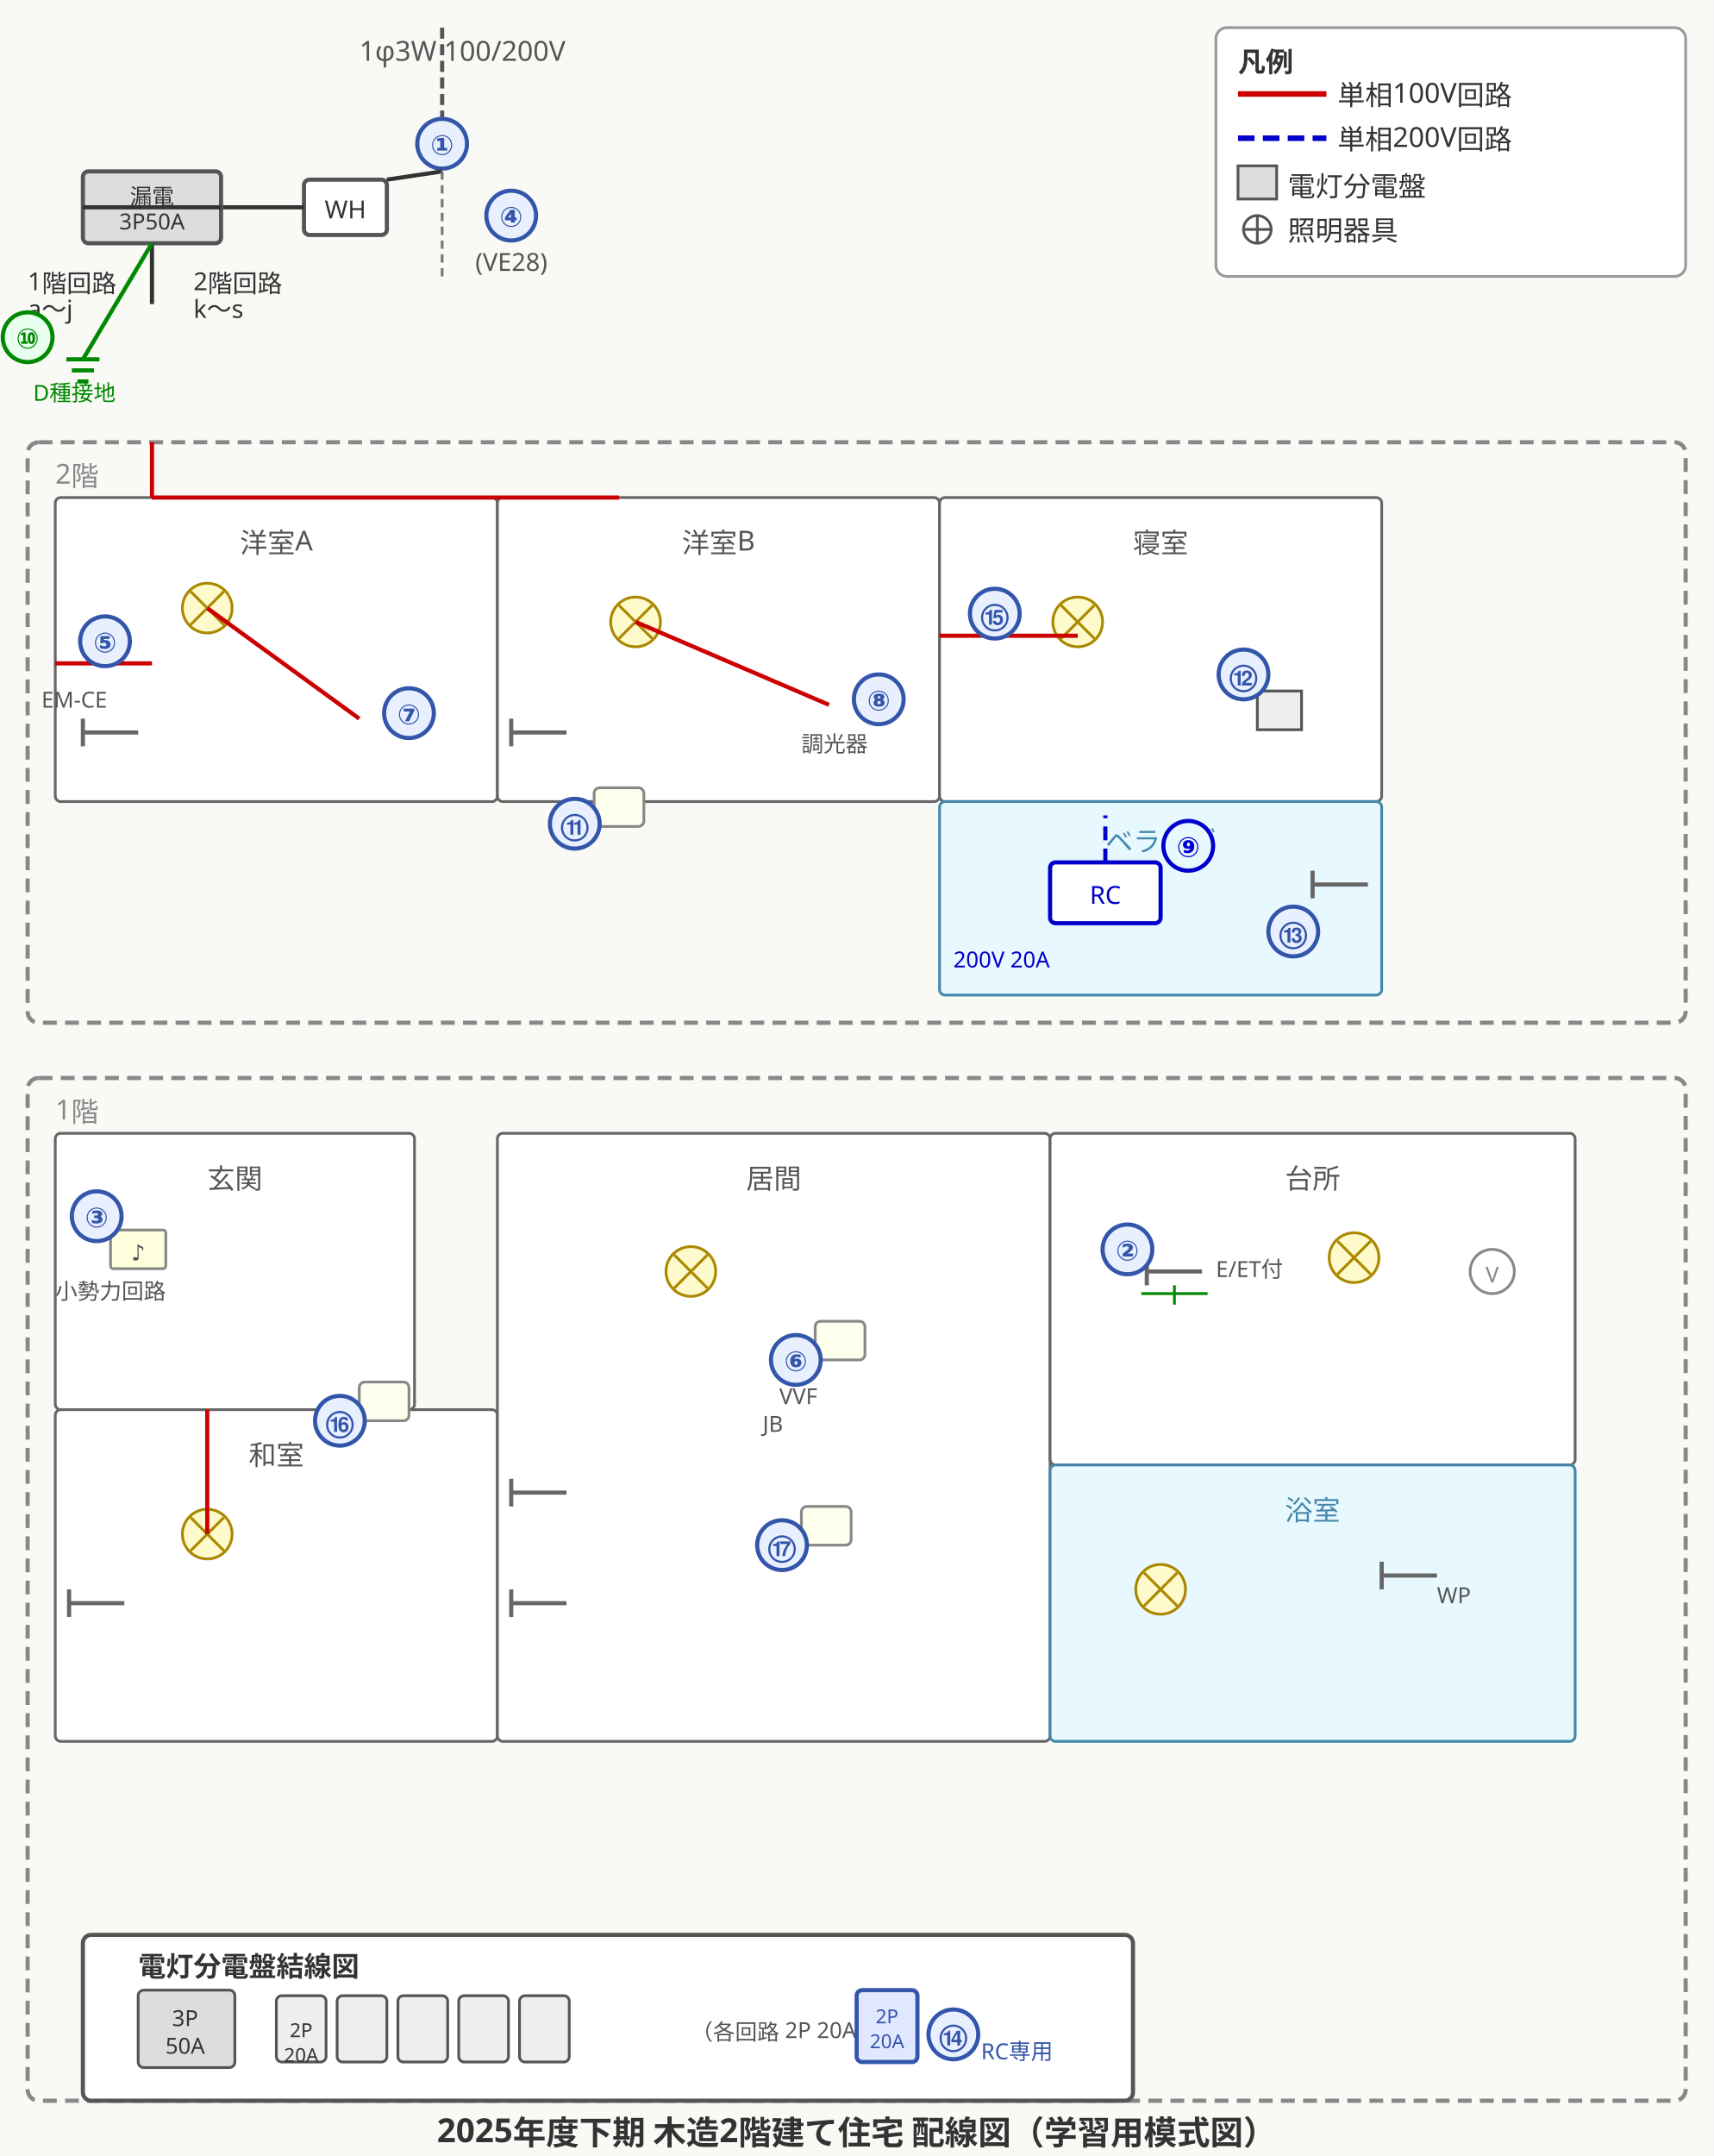
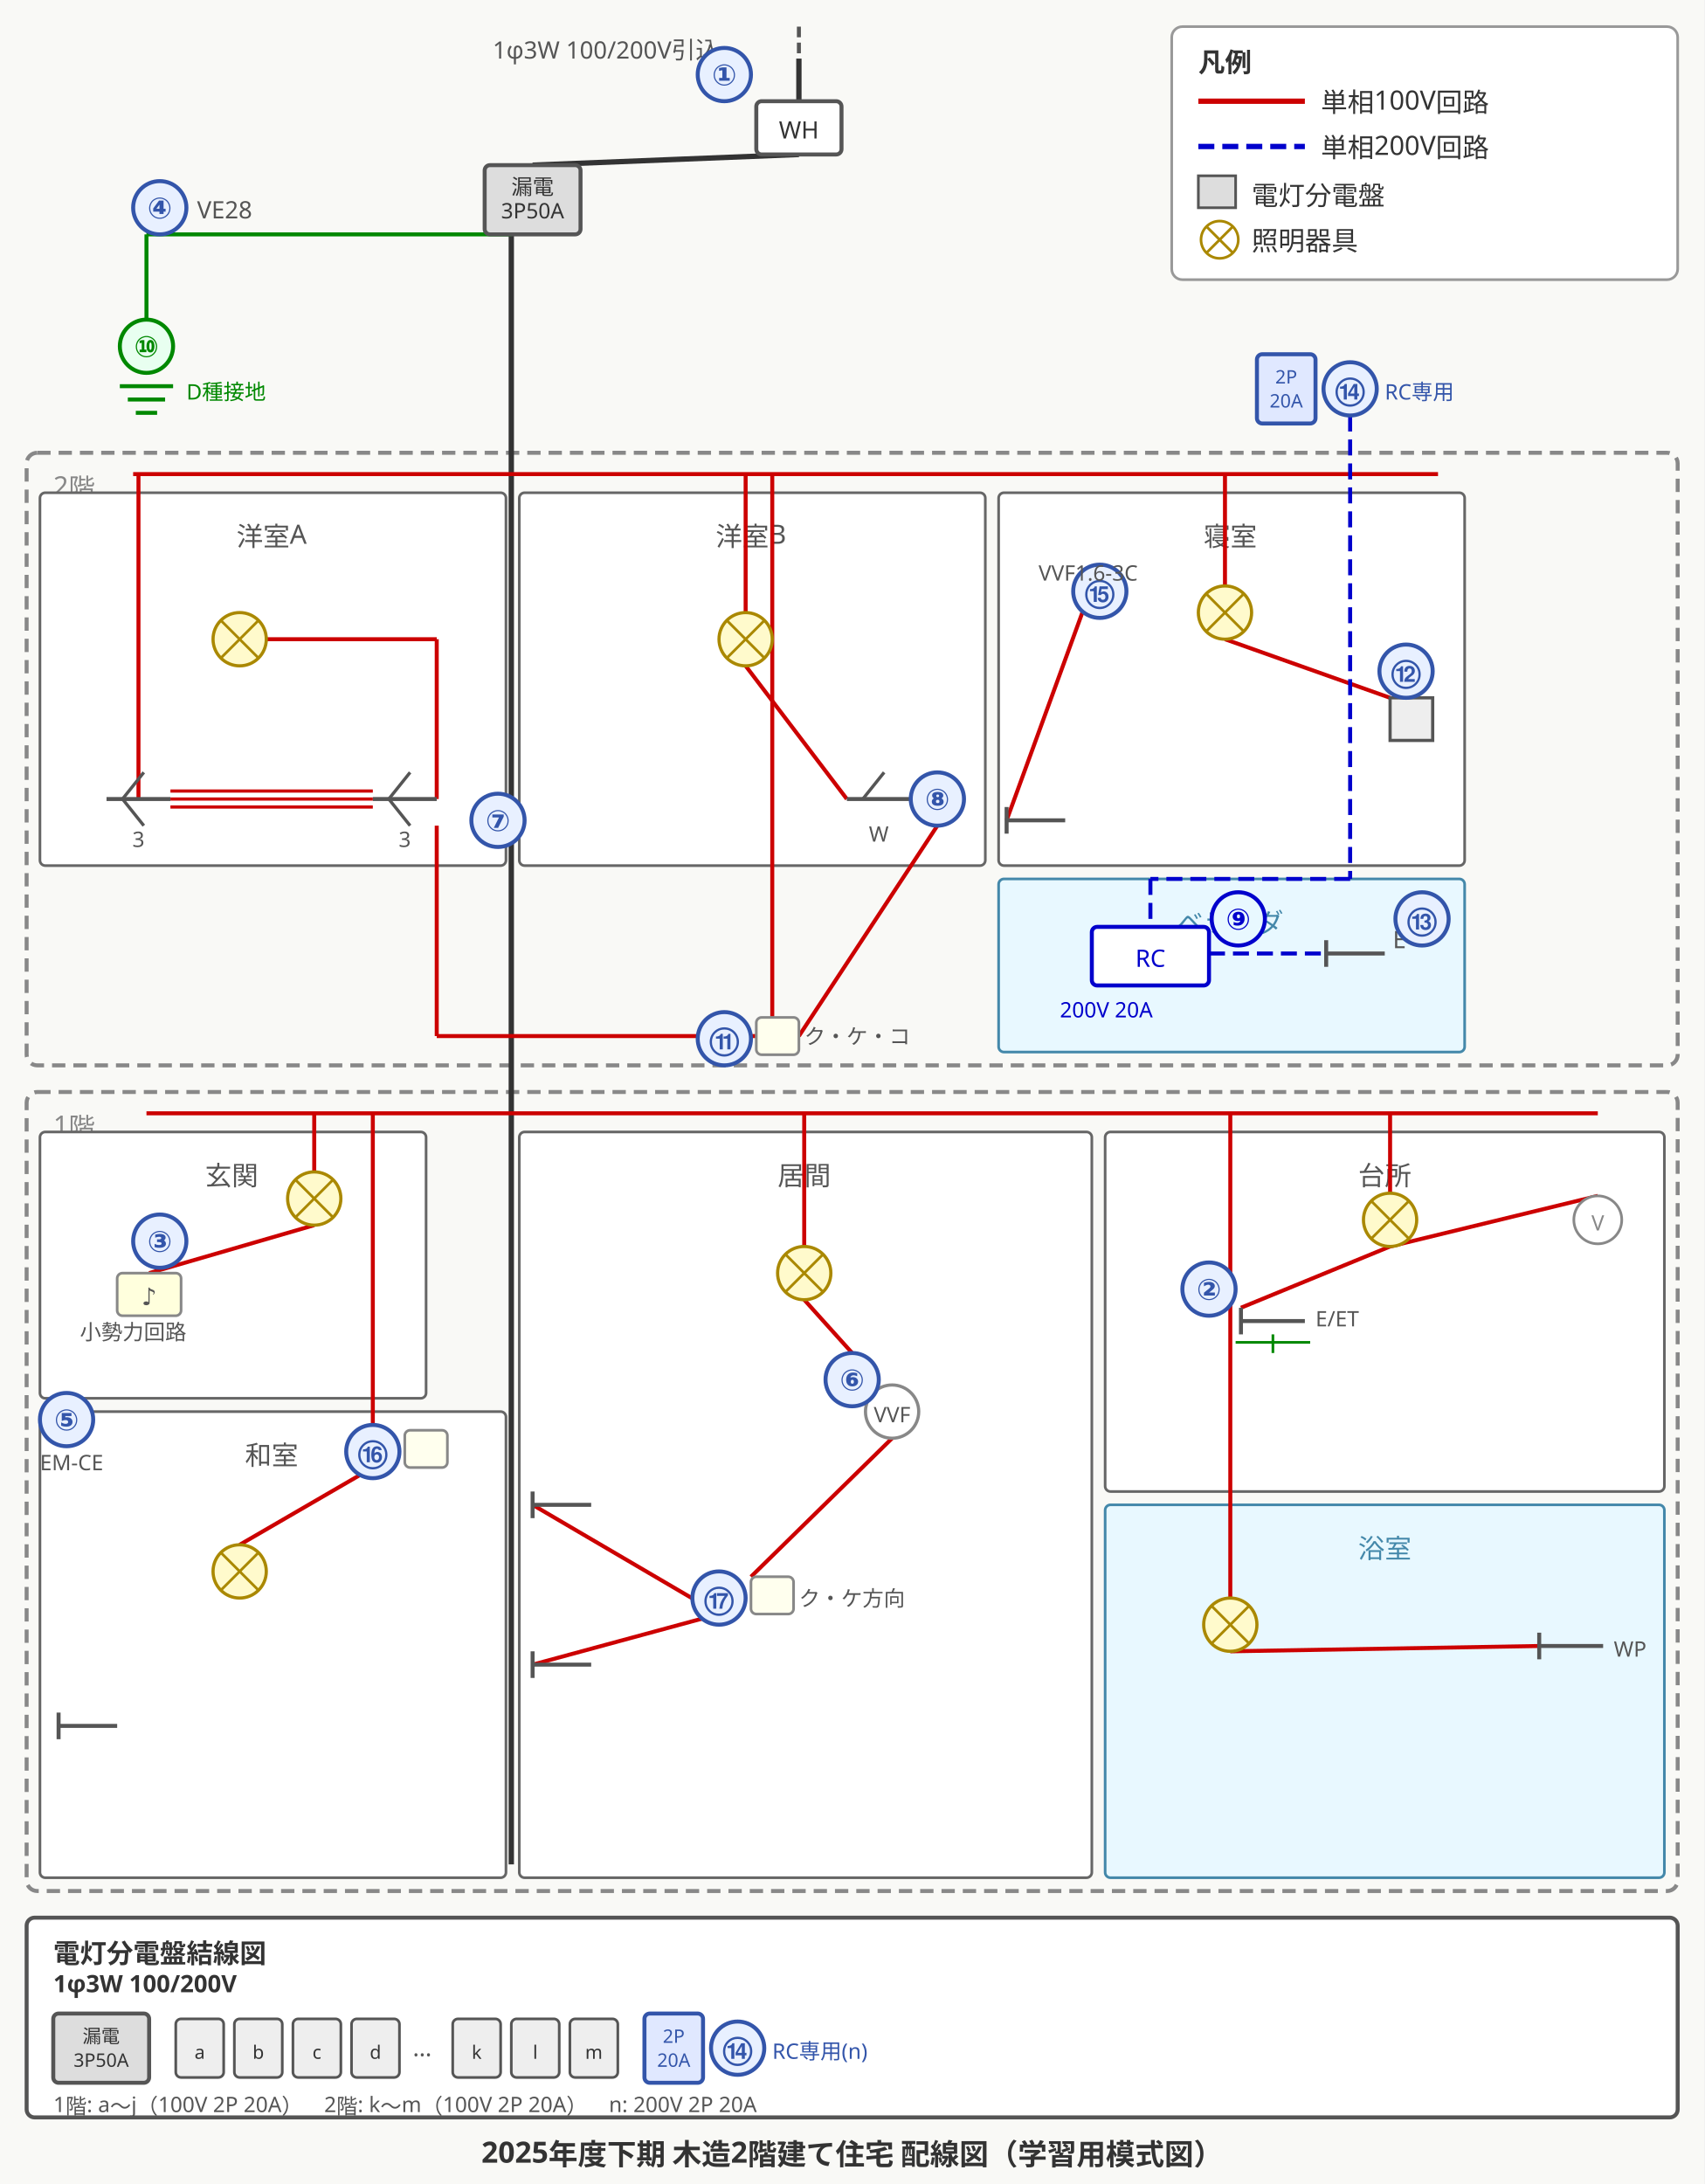
- <svg xmlns="http://www.w3.org/2000/svg" viewBox="0 0 620 780" width="620" height="780" font-family="sans-serif" font-size="11">
-   <rect width="620" height="780" fill="#f9f9f6" />
-   <rect x="440" y="10" width="170" height="90" rx="4" fill="white" stroke="#999" stroke-width="1" />
-   <text x="448" y="26" font-weight="bold" font-size="10" fill="#333">凡例</text>
-   <line x1="448" y1="34" x2="480" y2="34" stroke="#c00" stroke-width="2" />
-   <text x="484" y="38" font-size="10" fill="#333">単相100V回路</text>
-   <line x1="448" y1="50" x2="480" y2="50" stroke="#00c" stroke-width="2" stroke-dasharray="6,3" />
-   <text x="484" y="54" font-size="10" fill="#333">単相200V回路</text>
-   <rect x="448" y="60" width="14" height="12" fill="#ddd" stroke="#555" stroke-width="1" />
-   <text x="466" y="71" font-size="10" fill="#333">電灯分電盤</text>
-   <circle cx="455" cy="83" r="5" fill="none" stroke="#555" stroke-width="1" />
-   <line x1="455" y1="78" x2="455" y2="88" stroke="#555" stroke-width="1" />
-   <line x1="450" y1="83" x2="460" y2="83" stroke="#555" stroke-width="1" />
-   <text x="466" y="87" font-size="10" fill="#333">照明器具</text>
-   <line x1="160" y1="10" x2="160" y2="50" stroke="#555" stroke-width="1.5" stroke-dasharray="4,2" />
-   <text x="130" y="22" font-size="10" fill="#555">1φ3W 100/200V</text>
-   <circle cx="160" cy="52" r="9" fill="#e8f0ff" stroke="#3355aa" stroke-width="1.5" />
-   <text x="160" y="56" text-anchor="middle" font-size="10" font-weight="bold" fill="#3355aa">①</text>
-   <rect x="110" y="65" width="30" height="20" rx="2" fill="white" stroke="#555" stroke-width="1.5" />
-   <text x="125" y="79" text-anchor="middle" font-size="9" fill="#333">WH</text>
-   <line x1="160" y1="62" x2="140" y2="65" stroke="#333" stroke-width="1.5" />
-   <line x1="110" y1="75" x2="80" y2="75" stroke="#333" stroke-width="1.5" />
-   <rect x="30" y="62" width="50" height="26" rx="2" fill="#ddd" stroke="#555" stroke-width="1.5" />
-   <text x="55" y="74" text-anchor="middle" font-size="8" fill="#333">漏電</text>
-   <text x="55" y="83" text-anchor="middle" font-size="8" fill="#333">3P50A</text>
-   <line x1="160" y1="62" x2="160" y2="100" stroke="#777" stroke-width="1" stroke-dasharray="3,2" />
-   <circle cx="185" cy="78" r="9" fill="#e8f0ff" stroke="#3355aa" stroke-width="1.5" />
-   <text x="185" y="82" text-anchor="middle" font-size="10" font-weight="bold" fill="#3355aa">④</text>
-   <text x="172" y="98" font-size="9" fill="#555">(VE28)</text>
-   <line x1="80" y1="75" x2="30" y2="75" stroke="#333" stroke-width="1.5" />
-   <line x1="55" y1="88" x2="55" y2="110" stroke="#333" stroke-width="1.5" />
-   <text x="10" y="105" font-size="9" fill="#333">1階回路</text>
-   <text x="10" y="115" font-size="9" fill="#333">a〜j</text>
-   <text x="70" y="105" font-size="9" fill="#333">2階回路</text>
-   <text x="70" y="115" font-size="9" fill="#333">k〜s</text>
-   <line x1="55" y1="88" x2="30" y2="130" stroke="#080" stroke-width="1.5" />
-   <line x1="24" y1="130" x2="36" y2="130" stroke="#080" stroke-width="1.5" />
-   <line x1="26" y1="134" x2="34" y2="134" stroke="#080" stroke-width="1.5" />
-   <line x1="28" y1="138" x2="32" y2="138" stroke="#080" stroke-width="1.5" />
-   <circle cx="10" cy="122" r="9" fill="#e8fff0" stroke="#008800" stroke-width="1.5" />
-   <text x="10" y="126" text-anchor="middle" font-size="10" font-weight="bold" fill="#008800">⑩</text>
-   <text x="12" y="145" font-size="8" fill="#080">D種接地</text>
-   <rect x="10" y="160" width="600" height="210" rx="4" fill="none" stroke="#888" stroke-width="1.5" stroke-dasharray="5,3" />
-   <text x="20" y="175" font-size="10" fill="#888">2階</text>
-   <rect x="20" y="180" width="160" height="110" rx="2" fill="white" stroke="#666" stroke-width="1" />
-   <text x="100" y="200" text-anchor="middle" font-size="10" fill="#555">洋室A</text>
-   <circle cx="75" cy="220" r="9" fill="#fffacc" stroke="#aa8800" stroke-width="1" />
-   <line x1="69" y1="214" x2="81" y2="226" stroke="#aa8800" stroke-width="1" />
-   <line x1="81" y1="214" x2="69" y2="226" stroke="#aa8800" stroke-width="1" />
-   <line x1="75" y1="220" x2="130" y2="260" stroke="#c00" stroke-width="1.5" />
-   <circle cx="148" cy="258" r="9" fill="#e8f0ff" stroke="#3355aa" stroke-width="1.5" />
-   <text x="148" y="262" text-anchor="middle" font-size="10" font-weight="bold" fill="#3355aa">⑦</text>
-   <line x1="30" y1="265" x2="50" y2="265" stroke="#666" stroke-width="1.5" />
-   <line x1="30" y1="260" x2="30" y2="270" stroke="#666" stroke-width="1.5" />
-   <line x1="20" y1="240" x2="55" y2="240" stroke="#c00" stroke-width="1.5" />
-   <circle cx="38" cy="232" r="9" fill="#e8f0ff" stroke="#3355aa" stroke-width="1.5" />
-   <text x="38" y="236" text-anchor="middle" font-size="10" font-weight="bold" fill="#3355aa">⑤</text>
-   <text x="15" y="256" font-size="8" fill="#555">EM-CE</text>
-   <rect x="180" y="180" width="160" height="110" rx="2" fill="white" stroke="#666" stroke-width="1" />
-   <text x="260" y="200" text-anchor="middle" font-size="10" fill="#555">洋室B</text>
-   <circle cx="230" cy="225" r="9" fill="#fffacc" stroke="#aa8800" stroke-width="1" />
-   <line x1="224" y1="219" x2="236" y2="231" stroke="#aa8800" stroke-width="1" />
-   <line x1="236" y1="219" x2="224" y2="231" stroke="#aa8800" stroke-width="1" />
-   <line x1="230" y1="225" x2="300" y2="255" stroke="#c00" stroke-width="1.5" />
-   <circle cx="318" cy="253" r="9" fill="#e8f0ff" stroke="#3355aa" stroke-width="1.5" />
-   <text x="318" y="257" text-anchor="middle" font-size="10" font-weight="bold" fill="#3355aa">⑧</text>
-   <text x="290" y="272" font-size="8" fill="#555">調光器</text>
-   <line x1="185" y1="265" x2="205" y2="265" stroke="#666" stroke-width="1.5" />
-   <line x1="185" y1="260" x2="185" y2="270" stroke="#666" stroke-width="1.5" />
-   <rect x="340" y="180" width="160" height="110" rx="2" fill="white" stroke="#666" stroke-width="1" />
-   <text x="420" y="200" text-anchor="middle" font-size="10" fill="#555">寝室</text>
-   <circle cx="390" cy="225" r="9" fill="#fffacc" stroke="#aa8800" stroke-width="1" />
-   <line x1="384" y1="219" x2="396" y2="231" stroke="#aa8800" stroke-width="1" />
-   <line x1="396" y1="219" x2="384" y2="231" stroke="#aa8800" stroke-width="1" />
-   <rect x="455" y="250" width="16" height="14" fill="#eee" stroke="#555" stroke-width="1" />
-   <circle cx="450" cy="244" r="9" fill="#e8f0ff" stroke="#3355aa" stroke-width="1.5" />
-   <text x="450" y="248" text-anchor="middle" font-size="10" font-weight="bold" fill="#3355aa">⑫</text>
-   <line x1="340" y1="230" x2="390" y2="230" stroke="#c00" stroke-width="1.5" />
-   <circle cx="360" cy="222" r="9" fill="#e8f0ff" stroke="#3355aa" stroke-width="1.5" />
-   <text x="360" y="226" text-anchor="middle" font-size="10" font-weight="bold" fill="#3355aa">⑮</text>
-   <rect x="340" y="290" width="160" height="70" rx="2" fill="#e8f8ff" stroke="#4488aa" stroke-width="1" />
-   <text x="420" y="308" text-anchor="middle" font-size="10" fill="#4488aa">ベランダ</text>
-   <rect x="380" y="312" width="40" height="22" rx="2" fill="white" stroke="#00c" stroke-width="1.5" />
-   <text x="400" y="327" text-anchor="middle" font-size="9" fill="#00c">RC</text>
-   <line x1="400" y1="312" x2="400" y2="295" stroke="#00c" stroke-width="1.5" stroke-dasharray="5,3" />
-   <circle cx="430" cy="306" r="9" fill="#e8f8ff" stroke="#0000cc" stroke-width="1.5" />
-   <text x="430" y="310" text-anchor="middle" font-size="10" font-weight="bold" fill="#0000cc">⑨</text>
-   <text x="345" y="350" font-size="8" fill="#00c">200V 20A</text>
-   <line x1="475" y1="320" x2="495" y2="320" stroke="#666" stroke-width="1.5" />
-   <line x1="475" y1="315" x2="475" y2="325" stroke="#666" stroke-width="1.5" />
-   <circle cx="468" cy="337" r="9" fill="#e8f0ff" stroke="#3355aa" stroke-width="1.5" />
-   <text x="468" y="341" text-anchor="middle" font-size="10" font-weight="bold" fill="#3355aa">⑬</text>
-   <rect x="215" y="285" width="18" height="14" rx="2" fill="#ffe" stroke="#888" stroke-width="1" />
-   <circle cx="208" cy="298" r="9" fill="#e8f0ff" stroke="#3355aa" stroke-width="1.5" />
-   <text x="208" y="302" text-anchor="middle" font-size="10" font-weight="bold" fill="#3355aa">⑪</text>
-   <line x1="55" y1="160" x2="55" y2="180" stroke="#c00" stroke-width="1.5" />
-   <line x1="55" y1="180" x2="224" y2="180" stroke="#c00" stroke-width="1.5" />
-   <rect x="10" y="390" width="600" height="370" rx="4" fill="none" stroke="#888" stroke-width="1.5" stroke-dasharray="5,3" />
-   <text x="20" y="405" font-size="10" fill="#888">1階</text>
-   <rect x="20" y="410" width="130" height="100" rx="2" fill="white" stroke="#666" stroke-width="1" />
-   <text x="85" y="430" text-anchor="middle" font-size="10" fill="#555">玄関</text>
-   <rect x="40" y="445" width="20" height="14" rx="1" fill="#ffd" stroke="#888" stroke-width="1" />
-   <text x="50" y="456" text-anchor="middle" font-size="8" fill="#555">♪</text>
-   <circle cx="35" cy="440" r="9" fill="#e8f0ff" stroke="#3355aa" stroke-width="1.5" />
-   <text x="35" y="444" text-anchor="middle" font-size="10" font-weight="bold" fill="#3355aa">③</text>
-   <text x="20" y="470" font-size="8" fill="#555">小勢力回路</text>
-   <rect x="20" y="510" width="160" height="120" rx="2" fill="white" stroke="#666" stroke-width="1" />
-   <text x="100" y="530" text-anchor="middle" font-size="10" fill="#555">和室</text>
-   <circle cx="75" cy="555" r="9" fill="#fffacc" stroke="#aa8800" stroke-width="1" />
-   <line x1="69" y1="549" x2="81" y2="561" stroke="#aa8800" stroke-width="1" />
-   <line x1="81" y1="549" x2="69" y2="561" stroke="#aa8800" stroke-width="1" />
-   <line x1="75" y1="555" x2="75" y2="510" stroke="#c00" stroke-width="1.5" />
-   <line x1="25" y1="580" x2="45" y2="580" stroke="#666" stroke-width="1.5" />
-   <line x1="25" y1="575" x2="25" y2="585" stroke="#666" stroke-width="1.5" />
-   <rect x="130" y="500" width="18" height="14" rx="2" fill="#ffe" stroke="#888" stroke-width="1" />
-   <circle cx="123" cy="514" r="9" fill="#e8f0ff" stroke="#3355aa" stroke-width="1.5" />
-   <text x="123" y="518" text-anchor="middle" font-size="10" font-weight="bold" fill="#3355aa">⑯</text>
-   <rect x="180" y="410" width="200" height="220" rx="2" fill="white" stroke="#666" stroke-width="1" />
-   <text x="280" y="430" text-anchor="middle" font-size="10" fill="#555">居間</text>
-   <circle cx="250" cy="460" r="9" fill="#fffacc" stroke="#aa8800" stroke-width="1" />
-   <line x1="244" y1="454" x2="256" y2="466" stroke="#aa8800" stroke-width="1" />
-   <line x1="256" y1="454" x2="244" y2="466" stroke="#aa8800" stroke-width="1" />
-   <rect x="295" y="478" width="18" height="14" rx="2" fill="#ffe" stroke="#888" stroke-width="1" />
-   <circle cx="288" cy="492" r="9" fill="#e8f0ff" stroke="#3355aa" stroke-width="1.5" />
-   <text x="288" y="496" text-anchor="middle" font-size="10" font-weight="bold" fill="#3355aa">⑥</text>
-   <text x="282" y="508" font-size="8" fill="#555">VVF</text>
-   <text x="276" y="518" font-size="8" fill="#555">JB</text>
-   <line x1="185" y1="540" x2="205" y2="540" stroke="#666" stroke-width="1.5" />
-   <line x1="185" y1="535" x2="185" y2="545" stroke="#666" stroke-width="1.5" />
-   <line x1="185" y1="580" x2="205" y2="580" stroke="#666" stroke-width="1.5" />
-   <line x1="185" y1="575" x2="185" y2="585" stroke="#666" stroke-width="1.5" />
-   <rect x="290" y="545" width="18" height="14" rx="2" fill="#ffe" stroke="#888" stroke-width="1" />
-   <circle cx="283" cy="559" r="9" fill="#e8f0ff" stroke="#3355aa" stroke-width="1.5" />
-   <text x="283" y="563" text-anchor="middle" font-size="10" font-weight="bold" fill="#3355aa">⑰</text>
-   <rect x="380" y="410" width="190" height="120" rx="2" fill="white" stroke="#666" stroke-width="1" />
-   <text x="475" y="430" text-anchor="middle" font-size="10" fill="#555">台所</text>
-   <line x1="415" y1="460" x2="435" y2="460" stroke="#666" stroke-width="1.5" />
-   <line x1="415" y1="455" x2="415" y2="465" stroke="#666" stroke-width="1.5" />
-   <line x1="413" y1="468" x2="437" y2="468" stroke="#080" stroke-width="1" />
-   <line x1="425" y1="465" x2="425" y2="472" stroke="#080" stroke-width="1" />
-   <circle cx="408" cy="452" r="9" fill="#e8f0ff" stroke="#3355aa" stroke-width="1.5" />
-   <text x="408" y="456" text-anchor="middle" font-size="10" font-weight="bold" fill="#3355aa">②</text>
-   <text x="440" y="462" font-size="8" fill="#555">E/ET付</text>
-   <circle cx="490" cy="455" r="9" fill="#fffacc" stroke="#aa8800" stroke-width="1" />
-   <line x1="484" y1="449" x2="496" y2="461" stroke="#aa8800" stroke-width="1" />
-   <line x1="496" y1="449" x2="484" y2="461" stroke="#aa8800" stroke-width="1" />
-   <circle cx="540" cy="460" r="8" fill="white" stroke="#888" stroke-width="1" />
-   <text x="540" y="464" text-anchor="middle" font-size="8" fill="#888">V</text>
-   <rect x="380" y="530" width="190" height="100" rx="2" fill="#e8f8ff" stroke="#4488aa" stroke-width="1" />
-   <text x="475" y="550" text-anchor="middle" font-size="10" fill="#4488aa">浴室</text>
-   <circle cx="420" cy="575" r="9" fill="#fffacc" stroke="#aa8800" stroke-width="1" />
-   <line x1="414" y1="569" x2="426" y2="581" stroke="#aa8800" stroke-width="1" />
-   <line x1="426" y1="569" x2="414" y2="581" stroke="#aa8800" stroke-width="1" />
-   <line x1="500" y1="570" x2="520" y2="570" stroke="#666" stroke-width="1.5" />
-   <line x1="500" y1="565" x2="500" y2="575" stroke="#666" stroke-width="1.5" />
-   <text x="520" y="580" font-size="8" fill="#555">WP</text>
-   <rect x="30" y="700" width="380" height="60" rx="3" fill="white" stroke="#555" stroke-width="1.5" />
-   <text x="50" y="715" font-size="10" font-weight="bold" fill="#333">電灯分電盤結線図</text>
-   <rect x="50" y="720" width="35" height="28" rx="2" fill="#ddd" stroke="#555" stroke-width="1" />
-   <text x="67" y="733" text-anchor="middle" font-size="8" fill="#333">3P</text>
-   <text x="67" y="743" text-anchor="middle" font-size="8" fill="#333">50A</text>
-   <rect x="100" y="722" width="18" height="24" rx="2" fill="#eee" stroke="#555" stroke-width="1" />
-   <text x="109" y="737" text-anchor="middle" font-size="7" fill="#333">2P</text>
-   <text x="109" y="746" text-anchor="middle" font-size="7" fill="#333">20A</text>
-   <rect x="122" y="722" width="18" height="24" rx="2" fill="#eee" stroke="#555" stroke-width="1" />
-   <rect x="144" y="722" width="18" height="24" rx="2" fill="#eee" stroke="#555" stroke-width="1" />
-   <rect x="166" y="722" width="18" height="24" rx="2" fill="#eee" stroke="#555" stroke-width="1" />
-   <rect x="188" y="722" width="18" height="24" rx="2" fill="#eee" stroke="#555" stroke-width="1" />
-   <text x="250" y="738" font-size="8" fill="#555">（各回路 2P 20A）</text>
-   <rect x="310" y="720" width="22" height="26" rx="2" fill="#e0e8ff" stroke="#3355aa" stroke-width="1.5" />
-   <text x="321" y="732" text-anchor="middle" font-size="7" fill="#3355aa">2P</text>
-   <text x="321" y="741" text-anchor="middle" font-size="7" fill="#3355aa">20A</text>
-   <circle cx="345" cy="736" r="9" fill="#e8f0ff" stroke="#3355aa" stroke-width="1.5" />
-   <text x="345" y="740" text-anchor="middle" font-size="10" font-weight="bold" fill="#3355aa">⑭</text>
-   <text x="355" y="745" font-size="8" fill="#3355aa">RC専用</text>
-   <text x="310" y="775" text-anchor="middle" font-size="12" font-weight="bold" fill="#333">2025年度下期 木造2階建て住宅 配線図（学習用模式図）</text>
+ <svg xmlns="http://www.w3.org/2000/svg" viewBox="0 0 640 820" width="100%" style="max-width:640px" font-family="sans-serif" font-size="11">
+   <rect width="640" height="820" fill="#f9f9f6" />
+   <rect x="440" y="10" width="190" height="95" rx="4" fill="white" stroke="#999" stroke-width="1" />
+   <text x="450" y="27" font-weight="bold" font-size="10" fill="#333">凡例</text>
+   <line x1="450" y1="38" x2="490" y2="38" stroke="#c00" stroke-width="2" />
+   <text x="496" y="42" font-size="10" fill="#333">単相100V回路</text>
+   <line x1="450" y1="55" x2="490" y2="55" stroke="#00c" stroke-width="2" stroke-dasharray="6,3" />
+   <text x="496" y="59" font-size="10" fill="#333">単相200V回路</text>
+   <rect x="450" y="66" width="14" height="12" fill="#ddd" stroke="#555" stroke-width="1" />
+   <text x="470" y="77" font-size="10" fill="#333">電灯分電盤</text>
+   <circle cx="458" cy="90" r="7" fill="none" stroke="#aa8800" stroke-width="1" />
+   <line x1="453" y1="85" x2="463" y2="95" stroke="#aa8800" stroke-width="1" />
+   <line x1="463" y1="85" x2="453" y2="95" stroke="#aa8800" stroke-width="1" />
+   <text x="470" y="94" font-size="10" fill="#333">照明器具</text>
+   <rect x="10" y="170" width="620" height="230" rx="4" fill="none" stroke="#888" stroke-width="1.5" stroke-dasharray="5,3" />
+   <text x="20" y="186" font-size="10" fill="#888">2階</text>
+   <rect x="15" y="185" width="175" height="140" rx="2" fill="white" stroke="#666" stroke-width="1" />
+   <text x="102" y="205" text-anchor="middle" font-size="10" fill="#555">洋室A</text>
+   <rect x="195" y="185" width="175" height="140" rx="2" fill="white" stroke="#666" stroke-width="1" />
+   <text x="282" y="205" text-anchor="middle" font-size="10" fill="#555">洋室B</text>
+   <rect x="375" y="185" width="175" height="140" rx="2" fill="white" stroke="#666" stroke-width="1" />
+   <text x="462" y="205" text-anchor="middle" font-size="10" fill="#555">寝室</text>
+   <rect x="375" y="330" width="175" height="65" rx="2" fill="#e8f8ff" stroke="#4488aa" stroke-width="1" />
+   <text x="462" y="350" text-anchor="middle" font-size="10" fill="#4488aa">ベランダ</text>
+   <rect x="10" y="410" width="620" height="300" rx="4" fill="none" stroke="#888" stroke-width="1.5" stroke-dasharray="5,3" />
+   <text x="20" y="426" font-size="10" fill="#888">1階</text>
+   <rect x="15" y="425" width="145" height="100" rx="2" fill="white" stroke="#666" stroke-width="1" />
+   <text x="87" y="445" text-anchor="middle" font-size="10" fill="#555">玄関</text>
+   <rect x="15" y="530" width="175" height="175" rx="2" fill="white" stroke="#666" stroke-width="1" />
+   <text x="102" y="550" text-anchor="middle" font-size="10" fill="#555">和室</text>
+   <rect x="195" y="425" width="215" height="280" rx="2" fill="white" stroke="#666" stroke-width="1" />
+   <text x="302" y="445" text-anchor="middle" font-size="10" fill="#555">居間</text>
+   <rect x="415" y="425" width="210" height="135" rx="2" fill="white" stroke="#666" stroke-width="1" />
+   <text x="520" y="445" text-anchor="middle" font-size="10" fill="#555">台所</text>
+   <rect x="415" y="565" width="210" height="140" rx="2" fill="#e8f8ff" stroke="#4488aa" stroke-width="1" />
+   <text x="520" y="585" text-anchor="middle" font-size="10" fill="#4488aa">浴室</text>
+   <rect x="10" y="720" width="620" height="75" rx="3" fill="white" stroke="#555" stroke-width="1.5" />
+   <text x="20" y="737" font-size="10" font-weight="bold" fill="#333">電灯分電盤結線図</text>
+   <line x1="300" y1="22" x2="300" y2="38" stroke="#333" stroke-width="2" />
+   <line x1="300" y1="58" x2="200" y2="62" stroke="#333" stroke-width="2" />
+   <line x1="192" y1="88" x2="192" y2="700" stroke="#333" stroke-width="2" />
+   <line x1="192" y1="88" x2="55" y2="88" stroke="#080" stroke-width="1.5" />
+   <line x1="55" y1="88" x2="55" y2="120" stroke="#080" stroke-width="1.5" />
+   <line x1="50" y1="178" x2="540" y2="178" stroke="#c00" stroke-width="1.5" />
+   <line x1="52" y1="178" x2="52" y2="300" stroke="#c00" stroke-width="1.5" />
+   <line x1="164" y1="300" x2="164" y2="240" stroke="#c00" stroke-width="1.5" />
+   <line x1="100" y1="240" x2="164" y2="240" stroke="#c00" stroke-width="1.5" />
+   <line x1="280" y1="178" x2="280" y2="230" stroke="#c00" stroke-width="1.5" />
+   <line x1="280" y1="250" x2="318" y2="300" stroke="#c00" stroke-width="1.5" />
+   <line x1="460" y1="178" x2="460" y2="220" stroke="#c00" stroke-width="1.5" />
+   <line x1="460" y1="240" x2="522" y2="262" stroke="#c00" stroke-width="1.5" />
+   <line x1="378" y1="308" x2="413" y2="212" stroke="#c00" stroke-width="1.5" />
+   <line x1="290" y1="178" x2="290" y2="382" stroke="#c00" stroke-width="1.5" />
+   <line x1="284" y1="389" x2="164" y2="389" stroke="#c00" stroke-width="1.5" />
+   <line x1="164" y1="389" x2="164" y2="310" stroke="#c00" stroke-width="1.5" />
+   <line x1="300" y1="389" x2="352" y2="310" stroke="#c00" stroke-width="1.5" />
+   <line x1="507" y1="156" x2="507" y2="330" stroke="#00c" stroke-width="1.5" stroke-dasharray="6,3" />
+   <line x1="507" y1="330" x2="432" y2="330" stroke="#00c" stroke-width="1.5" stroke-dasharray="6,3" />
+   <line x1="432" y1="330" x2="432" y2="348" stroke="#00c" stroke-width="1.5" stroke-dasharray="6,3" />
+   <line x1="454" y1="358" x2="498" y2="358" stroke="#00c" stroke-width="1.5" stroke-dasharray="6,3" />
+   <line x1="55" y1="418" x2="600" y2="418" stroke="#c00" stroke-width="1.5" />
+   <line x1="118" y1="418" x2="118" y2="440" stroke="#c00" stroke-width="1.5" />
+   <line x1="118" y1="460" x2="56" y2="478" stroke="#c00" stroke-width="1.5" />
+   <line x1="140" y1="418" x2="140" y2="537" stroke="#c00" stroke-width="1.5" />
+   <line x1="140" y1="551" x2="90" y2="580" stroke="#c00" stroke-width="1.5" />
+   <line x1="302" y1="418" x2="302" y2="468" stroke="#c00" stroke-width="1.5" />
+   <line x1="302" y1="488" x2="320" y2="508" stroke="#c00" stroke-width="1.5" />
+   <line x1="335" y1="540" x2="282" y2="592" stroke="#c00" stroke-width="1.5" />
+   <line x1="270" y1="606" x2="200" y2="565" stroke="#c00" stroke-width="1.5" />
+   <line x1="270" y1="606" x2="200" y2="625" stroke="#c00" stroke-width="1.5" />
+   <line x1="522" y1="418" x2="522" y2="448" stroke="#c00" stroke-width="1.5" />
+   <line x1="522" y1="468" x2="466" y2="491" stroke="#c00" stroke-width="1.5" />
+   <line x1="522" y1="468" x2="600" y2="449" stroke="#c00" stroke-width="1.5" />
+   <line x1="462" y1="418" x2="462" y2="600" stroke="#c00" stroke-width="1.5" />
+   <line x1="462" y1="620" x2="578" y2="618" stroke="#c00" stroke-width="1.5" />
+   <text x="320" y="812" text-anchor="middle" font-size="11" font-weight="bold" fill="#333">2025年度下期 木造2階建て住宅 配線図（学習用模式図）</text>
+   <line x1="300" y1="10" x2="300" y2="22" stroke="#555" stroke-width="1.5" stroke-dasharray="4,2" />
+   <text x="185" y="22" font-size="9" fill="#555">1φ3W 100/200V引込</text>
+   <circle cx="272" cy="28" r="10" fill="#e8f0ff" stroke="#3355aa" stroke-width="1.5" />
+   <text x="272" y="32" text-anchor="middle" font-size="11" font-weight="bold" fill="#3355aa">①</text>
+   <rect x="284" y="38" width="32" height="20" rx="2" fill="white" stroke="#555" stroke-width="1.5" />
+   <text x="300" y="52" text-anchor="middle" font-size="9" fill="#333">WH</text>
+   <rect x="182" y="62" width="36" height="26" rx="2" fill="#ddd" stroke="#555" stroke-width="1.5" />
+   <text x="200" y="73" text-anchor="middle" font-size="8" fill="#333">漏電</text>
+   <text x="200" y="82" text-anchor="middle" font-size="8" fill="#333">3P50A</text>
+   <circle cx="60" cy="78" r="10" fill="#e8f0ff" stroke="#3355aa" stroke-width="1.5" />
+   <text x="60" y="82" text-anchor="middle" font-size="11" font-weight="bold" fill="#3355aa">④</text>
+   <text x="74" y="82" font-size="9" fill="#555">VE28</text>
+   <circle cx="55" cy="130" r="10" fill="#e8fff0" stroke="#008800" stroke-width="1.5" />
+   <text x="55" y="134" text-anchor="middle" font-size="11" font-weight="bold" fill="#008800">⑩</text>
+   <line x1="45" y1="145" x2="65" y2="145" stroke="#080" stroke-width="1.5" />
+   <line x1="48" y1="150" x2="62" y2="150" stroke="#080" stroke-width="1.5" />
+   <line x1="51" y1="155" x2="59" y2="155" stroke="#080" stroke-width="1.5" />
+   <text x="70" y="150" font-size="8" fill="#080">D種接地</text>
+   <rect x="472" y="133" width="22" height="26" rx="2" fill="#e0e8ff" stroke="#3355aa" stroke-width="1.5" />
+   <text x="483" y="144" text-anchor="middle" font-size="7" fill="#3355aa">2P</text>
+   <text x="483" y="153" text-anchor="middle" font-size="7" fill="#3355aa">20A</text>
+   <circle cx="507" cy="146" r="10" fill="#e8f0ff" stroke="#3355aa" stroke-width="1.5" />
+   <text x="507" y="150" text-anchor="middle" font-size="11" font-weight="bold" fill="#3355aa">⑭</text>
+   <text x="520" y="150" font-size="8" fill="#3355aa">RC専用</text>
+   <circle cx="90" cy="240" r="10" fill="#fffacc" stroke="#aa8800" stroke-width="1.2" />
+   <line x1="83" y1="233" x2="97" y2="247" stroke="#aa8800" stroke-width="1" />
+   <line x1="97" y1="233" x2="83" y2="247" stroke="#aa8800" stroke-width="1" />
+   <line x1="40" y1="300" x2="64" y2="300" stroke="#555" stroke-width="1.5" />
+   <line x1="46" y1="300" x2="54" y2="290" stroke="#555" stroke-width="1.2" />
+   <line x1="46" y1="300" x2="54" y2="310" stroke="#555" stroke-width="1.2" />
+   <text x="52" y="318" text-anchor="middle" font-size="8" fill="#555">3</text>
+   <line x1="140" y1="300" x2="164" y2="300" stroke="#555" stroke-width="1.5" />
+   <line x1="146" y1="300" x2="154" y2="290" stroke="#555" stroke-width="1.2" />
+   <line x1="146" y1="300" x2="154" y2="310" stroke="#555" stroke-width="1.2" />
+   <text x="152" y="318" text-anchor="middle" font-size="8" fill="#555">3</text>
+   <line x1="64" y1="297" x2="140" y2="297" stroke="#c00" stroke-width="1.2" />
+   <line x1="64" y1="300" x2="140" y2="300" stroke="#c00" stroke-width="1.2" />
+   <line x1="64" y1="303" x2="140" y2="303" stroke="#c00" stroke-width="1.2" />
+   <circle cx="187" cy="308" r="10" fill="#e8f0ff" stroke="#3355aa" stroke-width="1.5" />
+   <text x="187" y="312" text-anchor="middle" font-size="11" font-weight="bold" fill="#3355aa">⑦</text>
+   <circle cx="280" cy="240" r="10" fill="#fffacc" stroke="#aa8800" stroke-width="1.2" />
+   <line x1="273" y1="233" x2="287" y2="247" stroke="#aa8800" stroke-width="1" />
+   <line x1="287" y1="233" x2="273" y2="247" stroke="#aa8800" stroke-width="1" />
+   <line x1="318" y1="300" x2="342" y2="300" stroke="#555" stroke-width="1.5" />
+   <line x1="324" y1="300" x2="332" y2="290" stroke="#555" stroke-width="1.2" />
+   <text x="330" y="316" text-anchor="middle" font-size="8" fill="#555">W</text>
+   <circle cx="352" cy="300" r="10" fill="#e8f0ff" stroke="#3355aa" stroke-width="1.5" />
+   <text x="352" y="304" text-anchor="middle" font-size="11" font-weight="bold" fill="#3355aa">⑧</text>
+   <circle cx="460" cy="230" r="10" fill="#fffacc" stroke="#aa8800" stroke-width="1.2" />
+   <line x1="453" y1="223" x2="467" y2="237" stroke="#aa8800" stroke-width="1" />
+   <line x1="467" y1="223" x2="453" y2="237" stroke="#aa8800" stroke-width="1" />
+   <line x1="378" y1="308" x2="400" y2="308" stroke="#555" stroke-width="1.5" />
+   <line x1="378" y1="303" x2="378" y2="313" stroke="#555" stroke-width="1.5" />
+   <rect x="522" y="262" width="16" height="16" fill="#eee" stroke="#555" stroke-width="1.2" />
+   <circle cx="528" cy="252" r="10" fill="#e8f0ff" stroke="#3355aa" stroke-width="1.5" />
+   <text x="528" y="256" text-anchor="middle" font-size="11" font-weight="bold" fill="#3355aa">⑫</text>
+   <circle cx="413" cy="222" r="10" fill="#e8f0ff" stroke="#3355aa" stroke-width="1.5" />
+   <text x="413" y="226" text-anchor="middle" font-size="11" font-weight="bold" fill="#3355aa">⑮</text>
+   <text x="390" y="218" font-size="8" fill="#555">VVF1.6-3C</text>
+   <rect x="410" y="348" width="44" height="22" rx="2" fill="white" stroke="#00c" stroke-width="1.5" />
+   <text x="432" y="363" text-anchor="middle" font-size="9" fill="#00c">RC</text>
+   <text x="398" y="382" font-size="8" fill="#00c">200V 20A</text>
+   <circle cx="465" cy="345" r="10" fill="#e8f8ff" stroke="#0000cc" stroke-width="1.5" />
+   <text x="465" y="349" text-anchor="middle" font-size="11" font-weight="bold" fill="#0000cc">⑨</text>
+   <line x1="498" y1="358" x2="520" y2="358" stroke="#555" stroke-width="1.5" />
+   <line x1="498" y1="353" x2="498" y2="363" stroke="#555" stroke-width="1.5" />
+   <text x="523" y="356" font-size="9" fill="#555">E</text>
+   <circle cx="534" cy="345" r="10" fill="#e8f0ff" stroke="#3355aa" stroke-width="1.5" />
+   <text x="534" y="349" text-anchor="middle" font-size="11" font-weight="bold" fill="#3355aa">⑬</text>
+   <rect x="284" y="382" width="16" height="14" rx="2" fill="#ffe" stroke="#888" stroke-width="1" />
+   <circle cx="272" cy="390" r="10" fill="#e8f0ff" stroke="#3355aa" stroke-width="1.5" />
+   <text x="272" y="394" text-anchor="middle" font-size="11" font-weight="bold" fill="#3355aa">⑪</text>
+   <text x="302" y="392" font-size="8" fill="#555">ク・ケ・コ</text>
+   <circle cx="118" cy="450" r="10" fill="#fffacc" stroke="#aa8800" stroke-width="1.2" />
+   <line x1="111" y1="443" x2="125" y2="457" stroke="#aa8800" stroke-width="1" />
+   <line x1="125" y1="443" x2="111" y2="457" stroke="#aa8800" stroke-width="1" />
+   <rect x="44" y="478" width="24" height="16" rx="2" fill="#ffd" stroke="#888" stroke-width="1" />
+   <text x="56" y="490" text-anchor="middle" font-size="9" fill="#555">♪</text>
+   <circle cx="60" cy="466" r="10" fill="#e8f0ff" stroke="#3355aa" stroke-width="1.5" />
+   <text x="60" y="470" text-anchor="middle" font-size="11" font-weight="bold" fill="#3355aa">③</text>
+   <text x="30" y="503" font-size="8" fill="#555">小勢力回路</text>
+   <circle cx="25" cy="533" r="10" fill="#e8f0ff" stroke="#3355aa" stroke-width="1.5" />
+   <text x="25" y="537" text-anchor="middle" font-size="11" font-weight="bold" fill="#3355aa">⑤</text>
+   <text x="15" y="552" font-size="8" fill="#555">EM-CE</text>
+   <circle cx="90" cy="590" r="10" fill="#fffacc" stroke="#aa8800" stroke-width="1.2" />
+   <line x1="83" y1="583" x2="97" y2="597" stroke="#aa8800" stroke-width="1" />
+   <line x1="97" y1="583" x2="83" y2="597" stroke="#aa8800" stroke-width="1" />
+   <line x1="22" y1="648" x2="44" y2="648" stroke="#555" stroke-width="1.5" />
+   <line x1="22" y1="643" x2="22" y2="653" stroke="#555" stroke-width="1.5" />
+   <circle cx="302" cy="478" r="10" fill="#fffacc" stroke="#aa8800" stroke-width="1.2" />
+   <line x1="295" y1="471" x2="309" y2="485" stroke="#aa8800" stroke-width="1" />
+   <line x1="309" y1="471" x2="295" y2="485" stroke="#aa8800" stroke-width="1" />
+   <line x1="200" y1="565" x2="222" y2="565" stroke="#555" stroke-width="1.5" />
+   <line x1="200" y1="560" x2="200" y2="570" stroke="#555" stroke-width="1.5" />
+   <line x1="200" y1="625" x2="222" y2="625" stroke="#555" stroke-width="1.5" />
+   <line x1="200" y1="620" x2="200" y2="630" stroke="#555" stroke-width="1.5" />
+   <circle cx="335" cy="530" r="10" fill="white" stroke="#888" stroke-width="1.2" />
+   <text x="335" y="534" text-anchor="middle" font-size="8" fill="#555">VVF</text>
+   <circle cx="320" cy="518" r="10" fill="#e8f0ff" stroke="#3355aa" stroke-width="1.5" />
+   <text x="320" y="522" text-anchor="middle" font-size="11" font-weight="bold" fill="#3355aa">⑥</text>
+   <rect x="282" y="592" width="16" height="14" rx="2" fill="#ffe" stroke="#888" stroke-width="1" />
+   <circle cx="270" cy="600" r="10" fill="#e8f0ff" stroke="#3355aa" stroke-width="1.5" />
+   <text x="270" y="604" text-anchor="middle" font-size="11" font-weight="bold" fill="#3355aa">⑰</text>
+   <text x="300" y="603" font-size="8" fill="#555">ク・ケ方向</text>
+   <rect x="152" y="537" width="16" height="14" rx="2" fill="#ffe" stroke="#888" stroke-width="1" />
+   <circle cx="140" cy="545" r="10" fill="#e8f0ff" stroke="#3355aa" stroke-width="1.5" />
+   <text x="140" y="549" text-anchor="middle" font-size="11" font-weight="bold" fill="#3355aa">⑯</text>
+   <circle cx="522" cy="458" r="10" fill="#fffacc" stroke="#aa8800" stroke-width="1.2" />
+   <line x1="515" y1="451" x2="529" y2="465" stroke="#aa8800" stroke-width="1" />
+   <line x1="529" y1="451" x2="515" y2="465" stroke="#aa8800" stroke-width="1" />
+   <circle cx="600" cy="458" r="9" fill="white" stroke="#888" stroke-width="1" />
+   <text x="600" y="462" text-anchor="middle" font-size="8" fill="#888">V</text>
+   <line x1="466" y1="496" x2="490" y2="496" stroke="#555" stroke-width="1.5" />
+   <line x1="466" y1="491" x2="466" y2="501" stroke="#555" stroke-width="1.5" />
+   <line x1="464" y1="504" x2="492" y2="504" stroke="#080" stroke-width="1" />
+   <line x1="478" y1="501" x2="478" y2="508" stroke="#080" stroke-width="1" />
+   <text x="494" y="498" font-size="8" fill="#555">E/ET</text>
+   <circle cx="454" cy="484" r="10" fill="#e8f0ff" stroke="#3355aa" stroke-width="1.5" />
+   <text x="454" y="488" text-anchor="middle" font-size="11" font-weight="bold" fill="#3355aa">②</text>
+   <circle cx="462" cy="610" r="10" fill="#fffacc" stroke="#aa8800" stroke-width="1.2" />
+   <line x1="455" y1="603" x2="469" y2="617" stroke="#aa8800" stroke-width="1" />
+   <line x1="469" y1="603" x2="455" y2="617" stroke="#aa8800" stroke-width="1" />
+   <line x1="578" y1="618" x2="602" y2="618" stroke="#555" stroke-width="1.5" />
+   <line x1="578" y1="613" x2="578" y2="623" stroke="#555" stroke-width="1.5" />
+   <text x="606" y="622" font-size="8" fill="#555">WP</text>
+   <text x="20" y="748" font-size="9" font-weight="bold" fill="#333">1φ3W 100/200V</text>
+   <rect x="20" y="756" width="36" height="26" rx="2" fill="#ddd" stroke="#555" stroke-width="1.5" />
+   <text x="38" y="767" text-anchor="middle" font-size="7" fill="#333">漏電</text>
+   <text x="38" y="776" text-anchor="middle" font-size="7" fill="#333">3P50A</text>
+   <rect x="66" y="758" width="18" height="22" rx="2" fill="#eee" stroke="#555" stroke-width="1" />
+   <text x="75" y="773" text-anchor="middle" font-size="7" fill="#333">a</text>
+   <rect x="88" y="758" width="18" height="22" rx="2" fill="#eee" stroke="#555" stroke-width="1" />
+   <text x="97" y="773" text-anchor="middle" font-size="7" fill="#333">b</text>
+   <rect x="110" y="758" width="18" height="22" rx="2" fill="#eee" stroke="#555" stroke-width="1" />
+   <text x="119" y="773" text-anchor="middle" font-size="7" fill="#333">c</text>
+   <rect x="132" y="758" width="18" height="22" rx="2" fill="#eee" stroke="#555" stroke-width="1" />
+   <text x="141" y="773" text-anchor="middle" font-size="7" fill="#333">d</text>
+   <text x="155" y="772" font-size="9" fill="#555">…</text>
+   <rect x="170" y="758" width="18" height="22" rx="2" fill="#eee" stroke="#555" stroke-width="1" />
+   <text x="179" y="773" text-anchor="middle" font-size="7" fill="#333">k</text>
+   <rect x="192" y="758" width="18" height="22" rx="2" fill="#eee" stroke="#555" stroke-width="1" />
+   <text x="201" y="773" text-anchor="middle" font-size="7" fill="#333">l</text>
+   <rect x="214" y="758" width="18" height="22" rx="2" fill="#eee" stroke="#555" stroke-width="1" />
+   <text x="223" y="773" text-anchor="middle" font-size="7" fill="#333">m</text>
+   <rect x="242" y="756" width="22" height="26" rx="2" fill="#e0e8ff" stroke="#3355aa" stroke-width="1.5" />
+   <text x="253" y="767" text-anchor="middle" font-size="7" fill="#3355aa">2P</text>
+   <text x="253" y="776" text-anchor="middle" font-size="7" fill="#3355aa">20A</text>
+   <circle cx="277" cy="769" r="10" fill="#e8f0ff" stroke="#3355aa" stroke-width="1.5" />
+   <text x="277" y="773" text-anchor="middle" font-size="11" font-weight="bold" fill="#3355aa">⑭</text>
+   <text x="290" y="773" font-size="8" fill="#3355aa">RC専用(n)</text>
+   <text x="20" y="793" font-size="8" fill="#555">1階: a〜j（100V 2P 20A）　2階: k〜m（100V 2P 20A）　n: 200V 2P 20A</text>
</svg>
